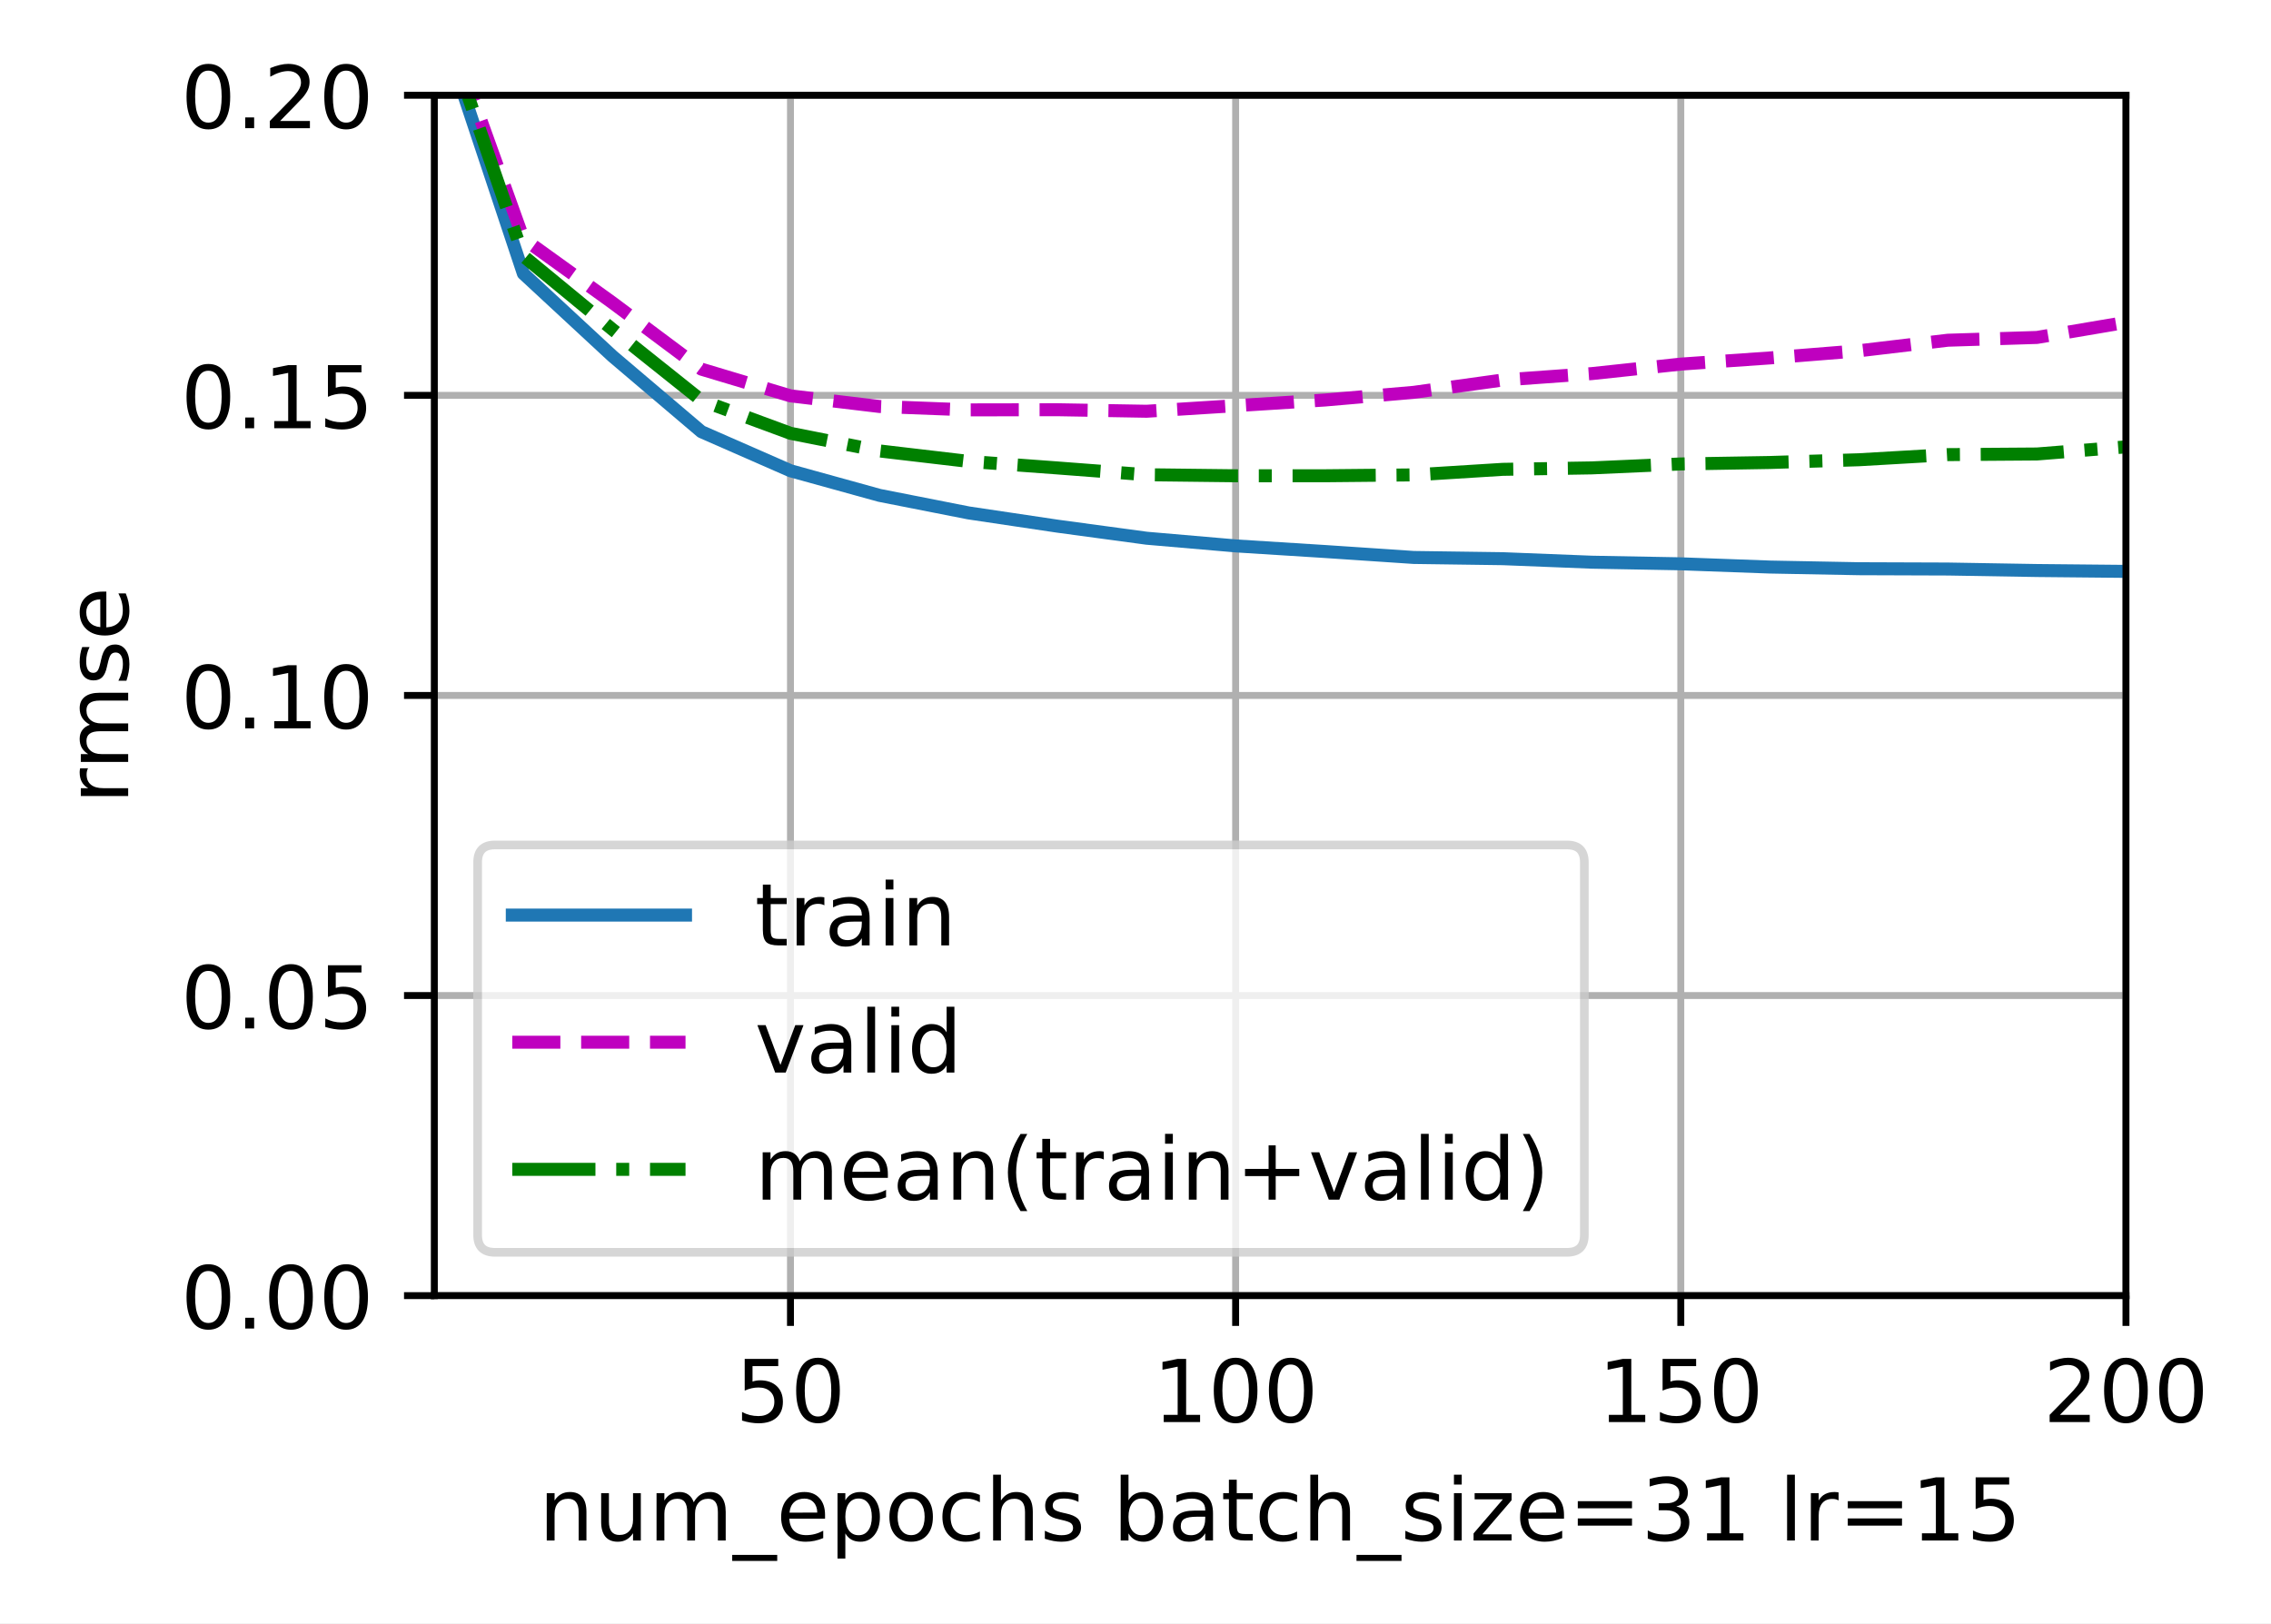
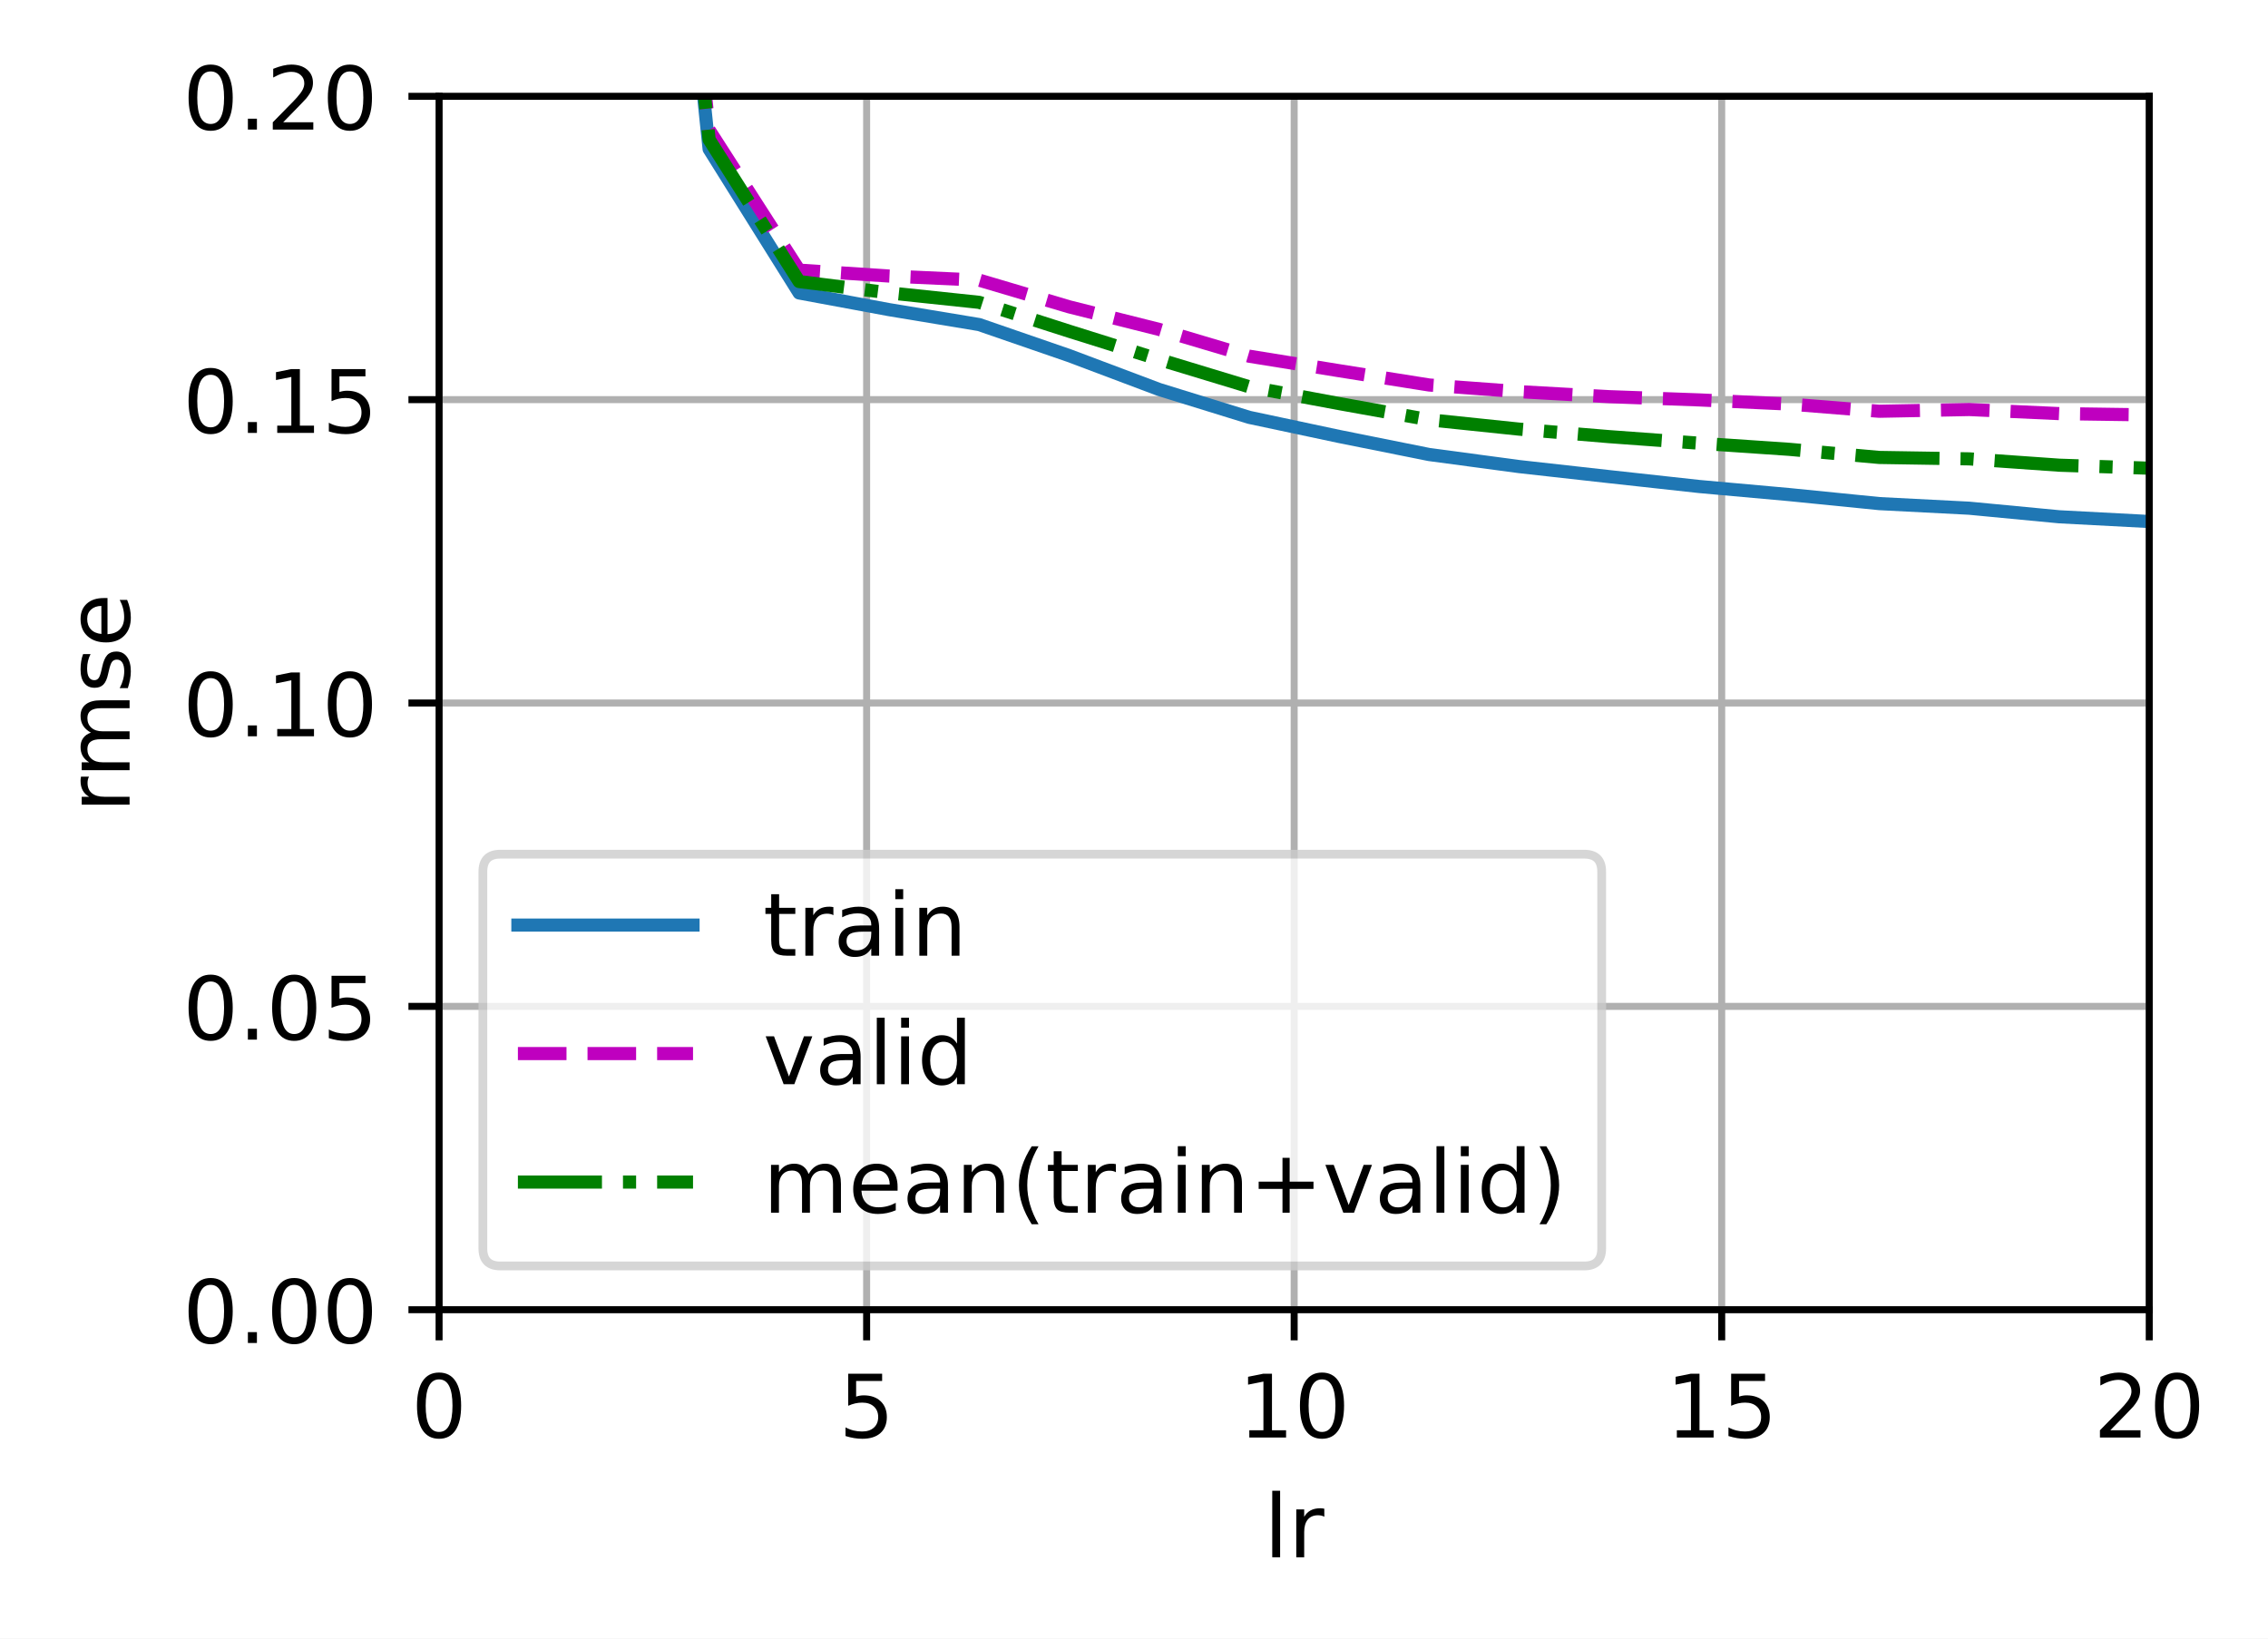
- <svg xmlns="http://www.w3.org/2000/svg" xmlns:xlink="http://www.w3.org/1999/xlink" width="262.188pt" height="187.434pt" viewBox="0 0 262.188 187.434" version="1.1">
+ <svg xmlns="http://www.w3.org/2000/svg" xmlns:xlink="http://www.w3.org/1999/xlink" width="259.006pt" height="187.155pt" viewBox="0 0 259.006 187.155" version="1.1">
  <defs>
    <style type="text/css">*{stroke-linejoin: round; stroke-linecap: butt}</style>
  </defs>
  <g id="figure_1">
    <g id="patch_1">
-       <path d="M 0 187.434  L 262.188 187.434  L 262.188 0  L 0 0  z " style="fill: #ffffff" />
+       <path d="M 0 187.155  L 259.006 187.155  L 259.006 0  L 0 0  z " style="fill: #ffffff" />
    </g>
    <g id="axes_1">
      <g id="patch_2">
        <path d="M 50.144 149.599  L 245.444 149.599  L 245.444 10.999  L 50.144 10.999  z " style="fill: #ffffff" />
      </g>
      <g id="matplotlib.axis_1">
        <g id="xtick_1">
          <g id="line2d_1">
-             <path d="M 91.26 149.599  L 91.26 10.999  " clip-path="url(#p184a9f6143)" style="fill: none; stroke: #b0b0b0; stroke-width: 0.8; stroke-linecap: square" />
+             <path d="M 50.144 149.599  L 50.144 10.999  " clip-path="url(#pd1af3a3e2f)" style="fill: none; stroke: #b0b0b0; stroke-width: 0.8; stroke-linecap: square" />
          </g>
          <g id="line2d_2">
            <defs>
-               <path id="md8a20c46ca" d="M 0 0  L 0 3.5  " style="stroke: #000000; stroke-width: 0.8" />
-             </defs>
-             <g>
-               <use xlink:href="#md8a20c46ca" x="91.26" y="149.599" style="stroke: #000000; stroke-width: 0.8" />
+               <path id="md7cb6b9ca0" d="M 0 0  L 0 3.5  " style="stroke: #000000; stroke-width: 0.8" />
+             </defs>
+             <g>
+               <use xlink:href="#md7cb6b9ca0" x="50.144" y="149.599" style="stroke: #000000; stroke-width: 0.8" />
            </g>
          </g>
          <g id="text_1">
-             <g transform="translate(84.89704 164.1977)scale(0.1 -0.1)">
-               <defs>
-                 <path id="DejaVuSans-35" d="M 691 4666  L 3169 4666  L 3169 4134  L 1269 4134  L 1269 2991  Q 1406 3038 1543 3061  Q 1681 3084 1819 3084  Q 2600 3084 3056 2656  Q 3513 2228 3513 1497  Q 3513 744 3044 326  Q 2575 -91 1722 -91  Q 1428 -91 1123 -41  Q 819 9 494 109  L 494 744  Q 775 591 1075 516  Q 1375 441 1709 441  Q 2250 441 2565 725  Q 2881 1009 2881 1497  Q 2881 1984 2565 2268  Q 2250 2553 1709 2553  Q 1456 2553 1204 2497  Q 953 2441 691 2322  L 691 4666  z " transform="scale(0.015625)" />
+             <g transform="translate(46.9625 164.1977)scale(0.1 -0.1)">
+               <defs>
                <path id="DejaVuSans-30" d="M 2034 4250  Q 1547 4250 1301 3770  Q 1056 3291 1056 2328  Q 1056 1369 1301 889  Q 1547 409 2034 409  Q 2525 409 2770 889  Q 3016 1369 3016 2328  Q 3016 3291 2770 3770  Q 2525 4250 2034 4250  z M 2034 4750  Q 2819 4750 3233 4129  Q 3647 3509 3647 2328  Q 3647 1150 3233 529  Q 2819 -91 2034 -91  Q 1250 -91 836 529  Q 422 1150 422 2328  Q 422 3509 836 4129  Q 1250 4750 2034 4750  z " transform="scale(0.015625)" />
              </defs>
-               <use xlink:href="#DejaVuSans-35" />
-               <use xlink:href="#DejaVuSans-30" x="63.623" />
+               <use xlink:href="#DejaVuSans-30" />
            </g>
          </g>
        </g>
        <g id="xtick_2">
          <g id="line2d_3">
-             <path d="M 142.654 149.599  L 142.654 10.999  " clip-path="url(#p184a9f6143)" style="fill: none; stroke: #b0b0b0; stroke-width: 0.8; stroke-linecap: square" />
+             <path d="M 98.969 149.599  L 98.969 10.999  " clip-path="url(#pd1af3a3e2f)" style="fill: none; stroke: #b0b0b0; stroke-width: 0.8; stroke-linecap: square" />
          </g>
          <g id="line2d_4">
            <g>
-               <use xlink:href="#md8a20c46ca" x="142.654" y="149.599" style="stroke: #000000; stroke-width: 0.8" />
+               <use xlink:href="#md7cb6b9ca0" x="98.969" y="149.599" style="stroke: #000000; stroke-width: 0.8" />
            </g>
          </g>
          <g id="text_2">
-             <g transform="translate(133.1105 164.1977)scale(0.1 -0.1)">
+             <g transform="translate(95.7875 164.1977)scale(0.1 -0.1)">
+               <defs>
+                 <path id="DejaVuSans-35" d="M 691 4666  L 3169 4666  L 3169 4134  L 1269 4134  L 1269 2991  Q 1406 3038 1543 3061  Q 1681 3084 1819 3084  Q 2600 3084 3056 2656  Q 3513 2228 3513 1497  Q 3513 744 3044 326  Q 2575 -91 1722 -91  Q 1428 -91 1123 -41  Q 819 9 494 109  L 494 744  Q 775 591 1075 516  Q 1375 441 1709 441  Q 2250 441 2565 725  Q 2881 1009 2881 1497  Q 2881 1984 2565 2268  Q 2250 2553 1709 2553  Q 1456 2553 1204 2497  Q 953 2441 691 2322  L 691 4666  z " transform="scale(0.015625)" />
+               </defs>
+               <use xlink:href="#DejaVuSans-35" />
+             </g>
+           </g>
+         </g>
+         <g id="xtick_3">
+           <g id="line2d_5">
+             <path d="M 147.794 149.599  L 147.794 10.999  " clip-path="url(#pd1af3a3e2f)" style="fill: none; stroke: #b0b0b0; stroke-width: 0.8; stroke-linecap: square" />
+           </g>
+           <g id="line2d_6">
+             <g>
+               <use xlink:href="#md7cb6b9ca0" x="147.794" y="149.599" style="stroke: #000000; stroke-width: 0.8" />
+             </g>
+           </g>
+           <g id="text_3">
+             <g transform="translate(141.4313 164.1977)scale(0.1 -0.1)">
              <defs>
                <path id="DejaVuSans-31" d="M 794 531  L 1825 531  L 1825 4091  L 703 3866  L 703 4441  L 1819 4666  L 2450 4666  L 2450 531  L 3481 531  L 3481 0  L 794 0  L 794 531  z " transform="scale(0.015625)" />
              </defs>
              <use xlink:href="#DejaVuSans-31" />
              <use xlink:href="#DejaVuSans-30" x="63.623" />
-               <use xlink:href="#DejaVuSans-30" x="127.246" />
-             </g>
-           </g>
-         </g>
-         <g id="xtick_3">
-           <g id="line2d_5">
-             <path d="M 194.049 149.599  L 194.049 10.999  " clip-path="url(#p184a9f6143)" style="fill: none; stroke: #b0b0b0; stroke-width: 0.8; stroke-linecap: square" />
-           </g>
-           <g id="line2d_6">
-             <g>
-               <use xlink:href="#md8a20c46ca" x="194.049" y="149.599" style="stroke: #000000; stroke-width: 0.8" />
-             </g>
-           </g>
-           <g id="text_3">
-             <g transform="translate(184.5053 164.1977)scale(0.1 -0.1)">
+             </g>
+           </g>
+         </g>
+         <g id="xtick_4">
+           <g id="line2d_7">
+             <path d="M 196.619 149.599  L 196.619 10.999  " clip-path="url(#pd1af3a3e2f)" style="fill: none; stroke: #b0b0b0; stroke-width: 0.8; stroke-linecap: square" />
+           </g>
+           <g id="line2d_8">
+             <g>
+               <use xlink:href="#md7cb6b9ca0" x="196.619" y="149.599" style="stroke: #000000; stroke-width: 0.8" />
+             </g>
+           </g>
+           <g id="text_4">
+             <g transform="translate(190.2562 164.1977)scale(0.1 -0.1)">
              <use xlink:href="#DejaVuSans-31" />
              <use xlink:href="#DejaVuSans-35" x="63.623" />
-               <use xlink:href="#DejaVuSans-30" x="127.246" />
-             </g>
-           </g>
-         </g>
-         <g id="xtick_4">
-           <g id="line2d_7">
-             <path d="M 245.444 149.599  L 245.444 10.999  " clip-path="url(#p184a9f6143)" style="fill: none; stroke: #b0b0b0; stroke-width: 0.8; stroke-linecap: square" />
-           </g>
-           <g id="line2d_8">
-             <g>
-               <use xlink:href="#md8a20c46ca" x="245.444" y="149.599" style="stroke: #000000; stroke-width: 0.8" />
-             </g>
-           </g>
-           <g id="text_4">
-             <g transform="translate(235.9 164.1977)scale(0.1 -0.1)">
+             </g>
+           </g>
+         </g>
+         <g id="xtick_5">
+           <g id="line2d_9">
+             <path d="M 245.444 149.599  L 245.444 10.999  " clip-path="url(#pd1af3a3e2f)" style="fill: none; stroke: #b0b0b0; stroke-width: 0.8; stroke-linecap: square" />
+           </g>
+           <g id="line2d_10">
+             <g>
+               <use xlink:href="#md7cb6b9ca0" x="245.444" y="149.599" style="stroke: #000000; stroke-width: 0.8" />
+             </g>
+           </g>
+           <g id="text_5">
+             <g transform="translate(239.0813 164.1977)scale(0.1 -0.1)">
              <defs>
                <path id="DejaVuSans-32" d="M 1228 531  L 3431 531  L 3431 0  L 469 0  L 469 531  Q 828 903 1448 1529  Q 2069 2156 2228 2338  Q 2531 2678 2651 2914  Q 2772 3150 2772 3378  Q 2772 3750 2511 3984  Q 2250 4219 1831 4219  Q 1534 4219 1204 4116  Q 875 4013 500 3803  L 500 4441  Q 881 4594 1212 4672  Q 1544 4750 1819 4750  Q 2544 4750 2975 4387  Q 3406 4025 3406 3419  Q 3406 3131 3298 2873  Q 3191 2616 2906 2266  Q 2828 2175 2409 1742  Q 1991 1309 1228 531  z " transform="scale(0.015625)" />
              </defs>
              <use xlink:href="#DejaVuSans-32" />
              <use xlink:href="#DejaVuSans-30" x="63.623" />
-               <use xlink:href="#DejaVuSans-30" x="127.246" />
-             </g>
-           </g>
-         </g>
-         <g id="text_5">
-           <g transform="translate(62.21484 177.8758)scale(0.1 -0.1)">
-             <defs>
-               <path id="DejaVuSans-6e" d="M 3513 2113  L 3513 0  L 2938 0  L 2938 2094  Q 2938 2591 2744 2837  Q 2550 3084 2163 3084  Q 1697 3084 1428 2787  Q 1159 2491 1159 1978  L 1159 0  L 581 0  L 581 3500  L 1159 3500  L 1159 2956  Q 1366 3272 1645 3428  Q 1925 3584 2291 3584  Q 2894 3584 3203 3211  Q 3513 2838 3513 2113  z " transform="scale(0.015625)" />
-               <path id="DejaVuSans-75" d="M 544 1381  L 544 3500  L 1119 3500  L 1119 1403  Q 1119 906 1312 657  Q 1506 409 1894 409  Q 2359 409 2629 706  Q 2900 1003 2900 1516  L 2900 3500  L 3475 3500  L 3475 0  L 2900 0  L 2900 538  Q 2691 219 2414 64  Q 2138 -91 1772 -91  Q 1169 -91 856 284  Q 544 659 544 1381  z M 1991 3584  L 1991 3584  z " transform="scale(0.015625)" />
-               <path id="DejaVuSans-6d" d="M 3328 2828  Q 3544 3216 3844 3400  Q 4144 3584 4550 3584  Q 5097 3584 5394 3201  Q 5691 2819 5691 2113  L 5691 0  L 5113 0  L 5113 2094  Q 5113 2597 4934 2840  Q 4756 3084 4391 3084  Q 3944 3084 3684 2787  Q 3425 2491 3425 1978  L 3425 0  L 2847 0  L 2847 2094  Q 2847 2600 2669 2842  Q 2491 3084 2119 3084  Q 1678 3084 1418 2786  Q 1159 2488 1159 1978  L 1159 0  L 581 0  L 581 3500  L 1159 3500  L 1159 2956  Q 1356 3278 1631 3431  Q 1906 3584 2284 3584  Q 2666 3584 2933 3390  Q 3200 3197 3328 2828  z " transform="scale(0.015625)" />
-               <path id="DejaVuSans-5f" d="M 3263 -1063  L 3263 -1509  L -63 -1509  L -63 -1063  L 3263 -1063  z " transform="scale(0.015625)" />
-               <path id="DejaVuSans-65" d="M 3597 1894  L 3597 1613  L 953 1613  Q 991 1019 1311 708  Q 1631 397 2203 397  Q 2534 397 2845 478  Q 3156 559 3463 722  L 3463 178  Q 3153 47 2828 -22  Q 2503 -91 2169 -91  Q 1331 -91 842 396  Q 353 884 353 1716  Q 353 2575 817 3079  Q 1281 3584 2069 3584  Q 2775 3584 3186 3129  Q 3597 2675 3597 1894  z M 3022 2063  Q 3016 2534 2758 2815  Q 2500 3097 2075 3097  Q 1594 3097 1305 2825  Q 1016 2553 972 2059  L 3022 2063  z " transform="scale(0.015625)" />
-               <path id="DejaVuSans-70" d="M 1159 525  L 1159 -1331  L 581 -1331  L 581 3500  L 1159 3500  L 1159 2969  Q 1341 3281 1617 3432  Q 1894 3584 2278 3584  Q 2916 3584 3314 3078  Q 3713 2572 3713 1747  Q 3713 922 3314 415  Q 2916 -91 2278 -91  Q 1894 -91 1617 61  Q 1341 213 1159 525  z M 3116 1747  Q 3116 2381 2855 2742  Q 2594 3103 2138 3103  Q 1681 3103 1420 2742  Q 1159 2381 1159 1747  Q 1159 1113 1420 752  Q 1681 391 2138 391  Q 2594 391 2855 752  Q 3116 1113 3116 1747  z " transform="scale(0.015625)" />
-               <path id="DejaVuSans-6f" d="M 1959 3097  Q 1497 3097 1228 2736  Q 959 2375 959 1747  Q 959 1119 1226 758  Q 1494 397 1959 397  Q 2419 397 2687 759  Q 2956 1122 2956 1747  Q 2956 2369 2687 2733  Q 2419 3097 1959 3097  z M 1959 3584  Q 2709 3584 3137 3096  Q 3566 2609 3566 1747  Q 3566 888 3137 398  Q 2709 -91 1959 -91  Q 1206 -91 779 398  Q 353 888 353 1747  Q 353 2609 779 3096  Q 1206 3584 1959 3584  z " transform="scale(0.015625)" />
-               <path id="DejaVuSans-63" d="M 3122 3366  L 3122 2828  Q 2878 2963 2633 3030  Q 2388 3097 2138 3097  Q 1578 3097 1268 2742  Q 959 2388 959 1747  Q 959 1106 1268 751  Q 1578 397 2138 397  Q 2388 397 2633 464  Q 2878 531 3122 666  L 3122 134  Q 2881 22 2623 -34  Q 2366 -91 2075 -91  Q 1284 -91 818 406  Q 353 903 353 1747  Q 353 2603 823 3093  Q 1294 3584 2113 3584  Q 2378 3584 2631 3529  Q 2884 3475 3122 3366  z " transform="scale(0.015625)" />
-               <path id="DejaVuSans-68" d="M 3513 2113  L 3513 0  L 2938 0  L 2938 2094  Q 2938 2591 2744 2837  Q 2550 3084 2163 3084  Q 1697 3084 1428 2787  Q 1159 2491 1159 1978  L 1159 0  L 581 0  L 581 4863  L 1159 4863  L 1159 2956  Q 1366 3272 1645 3428  Q 1925 3584 2291 3584  Q 2894 3584 3203 3211  Q 3513 2838 3513 2113  z " transform="scale(0.015625)" />
-               <path id="DejaVuSans-73" d="M 2834 3397  L 2834 2853  Q 2591 2978 2328 3040  Q 2066 3103 1784 3103  Q 1356 3103 1142 2972  Q 928 2841 928 2578  Q 928 2378 1081 2264  Q 1234 2150 1697 2047  L 1894 2003  Q 2506 1872 2764 1633  Q 3022 1394 3022 966  Q 3022 478 2636 193  Q 2250 -91 1575 -91  Q 1294 -91 989 -36  Q 684 19 347 128  L 347 722  Q 666 556 975 473  Q 1284 391 1588 391  Q 1994 391 2212 530  Q 2431 669 2431 922  Q 2431 1156 2273 1281  Q 2116 1406 1581 1522  L 1381 1569  Q 847 1681 609 1914  Q 372 2147 372 2553  Q 372 3047 722 3315  Q 1072 3584 1716 3584  Q 2034 3584 2315 3537  Q 2597 3491 2834 3397  z " transform="scale(0.015625)" />
-               <path id="DejaVuSans-20" transform="scale(0.015625)" />
-               <path id="DejaVuSans-62" d="M 3116 1747  Q 3116 2381 2855 2742  Q 2594 3103 2138 3103  Q 1681 3103 1420 2742  Q 1159 2381 1159 1747  Q 1159 1113 1420 752  Q 1681 391 2138 391  Q 2594 391 2855 752  Q 3116 1113 3116 1747  z M 1159 2969  Q 1341 3281 1617 3432  Q 1894 3584 2278 3584  Q 2916 3584 3314 3078  Q 3713 2572 3713 1747  Q 3713 922 3314 415  Q 2916 -91 2278 -91  Q 1894 -91 1617 61  Q 1341 213 1159 525  L 1159 0  L 581 0  L 581 4863  L 1159 4863  L 1159 2969  z " transform="scale(0.015625)" />
-               <path id="DejaVuSans-61" d="M 2194 1759  Q 1497 1759 1228 1600  Q 959 1441 959 1056  Q 959 750 1161 570  Q 1363 391 1709 391  Q 2188 391 2477 730  Q 2766 1069 2766 1631  L 2766 1759  L 2194 1759  z M 3341 1997  L 3341 0  L 2766 0  L 2766 531  Q 2569 213 2275 61  Q 1981 -91 1556 -91  Q 1019 -91 701 211  Q 384 513 384 1019  Q 384 1609 779 1909  Q 1175 2209 1959 2209  L 2766 2209  L 2766 2266  Q 2766 2663 2505 2880  Q 2244 3097 1772 3097  Q 1472 3097 1187 3025  Q 903 2953 641 2809  L 641 3341  Q 956 3463 1253 3523  Q 1550 3584 1831 3584  Q 2591 3584 2966 3190  Q 3341 2797 3341 1997  z " transform="scale(0.015625)" />
-               <path id="DejaVuSans-74" d="M 1172 4494  L 1172 3500  L 2356 3500  L 2356 3053  L 1172 3053  L 1172 1153  Q 1172 725 1289 603  Q 1406 481 1766 481  L 2356 481  L 2356 0  L 1766 0  Q 1100 0 847 248  Q 594 497 594 1153  L 594 3053  L 172 3053  L 172 3500  L 594 3500  L 594 4494  L 1172 4494  z " transform="scale(0.015625)" />
-               <path id="DejaVuSans-69" d="M 603 3500  L 1178 3500  L 1178 0  L 603 0  L 603 3500  z M 603 4863  L 1178 4863  L 1178 4134  L 603 4134  L 603 4863  z " transform="scale(0.015625)" />
-               <path id="DejaVuSans-7a" d="M 353 3500  L 3084 3500  L 3084 2975  L 922 459  L 3084 459  L 3084 0  L 275 0  L 275 525  L 2438 3041  L 353 3041  L 353 3500  z " transform="scale(0.015625)" />
-               <path id="DejaVuSans-3d" d="M 678 2906  L 4684 2906  L 4684 2381  L 678 2381  L 678 2906  z M 678 1631  L 4684 1631  L 4684 1100  L 678 1100  L 678 1631  z " transform="scale(0.015625)" />
-               <path id="DejaVuSans-33" d="M 2597 2516  Q 3050 2419 3304 2112  Q 3559 1806 3559 1356  Q 3559 666 3084 287  Q 2609 -91 1734 -91  Q 1441 -91 1130 -33  Q 819 25 488 141  L 488 750  Q 750 597 1062 519  Q 1375 441 1716 441  Q 2309 441 2620 675  Q 2931 909 2931 1356  Q 2931 1769 2642 2001  Q 2353 2234 1838 2234  L 1294 2234  L 1294 2753  L 1863 2753  Q 2328 2753 2575 2939  Q 2822 3125 2822 3475  Q 2822 3834 2567 4026  Q 2313 4219 1838 4219  Q 1578 4219 1281 4162  Q 984 4106 628 3988  L 628 4550  Q 988 4650 1302 4700  Q 1616 4750 1894 4750  Q 2613 4750 3031 4423  Q 3450 4097 3450 3541  Q 3450 3153 3228 2886  Q 3006 2619 2597 2516  z " transform="scale(0.015625)" />
+             </g>
+           </g>
+         </g>
+         <g id="text_6">
+           <g transform="translate(144.3492 177.8758)scale(0.1 -0.1)">
+             <defs>
              <path id="DejaVuSans-6c" d="M 603 4863  L 1178 4863  L 1178 0  L 603 0  L 603 4863  z " transform="scale(0.015625)" />
              <path id="DejaVuSans-72" d="M 2631 2963  Q 2534 3019 2420 3045  Q 2306 3072 2169 3072  Q 1681 3072 1420 2755  Q 1159 2438 1159 1844  L 1159 0  L 581 0  L 581 3500  L 1159 3500  L 1159 2956  Q 1341 3275 1631 3429  Q 1922 3584 2338 3584  Q 2397 3584 2469 3576  Q 2541 3569 2628 3553  L 2631 2963  z " transform="scale(0.015625)" />
            </defs>
-             <use xlink:href="#DejaVuSans-6e" />
-             <use xlink:href="#DejaVuSans-75" x="63.379" />
-             <use xlink:href="#DejaVuSans-6d" x="126.758" />
-             <use xlink:href="#DejaVuSans-5f" x="224.17" />
-             <use xlink:href="#DejaVuSans-65" x="274.17" />
-             <use xlink:href="#DejaVuSans-70" x="335.693" />
-             <use xlink:href="#DejaVuSans-6f" x="399.17" />
-             <use xlink:href="#DejaVuSans-63" x="460.352" />
-             <use xlink:href="#DejaVuSans-68" x="515.332" />
-             <use xlink:href="#DejaVuSans-73" x="578.711" />
-             <use xlink:href="#DejaVuSans-20" x="630.811" />
-             <use xlink:href="#DejaVuSans-62" x="662.598" />
-             <use xlink:href="#DejaVuSans-61" x="726.074" />
-             <use xlink:href="#DejaVuSans-74" x="787.354" />
-             <use xlink:href="#DejaVuSans-63" x="826.562" />
-             <use xlink:href="#DejaVuSans-68" x="881.543" />
-             <use xlink:href="#DejaVuSans-5f" x="944.922" />
-             <use xlink:href="#DejaVuSans-73" x="994.922" />
-             <use xlink:href="#DejaVuSans-69" x="1047.021" />
-             <use xlink:href="#DejaVuSans-7a" x="1074.805" />
-             <use xlink:href="#DejaVuSans-65" x="1127.295" />
-             <use xlink:href="#DejaVuSans-3d" x="1188.818" />
-             <use xlink:href="#DejaVuSans-33" x="1272.607" />
-             <use xlink:href="#DejaVuSans-31" x="1336.23" />
-             <use xlink:href="#DejaVuSans-20" x="1399.854" />
-             <use xlink:href="#DejaVuSans-6c" x="1431.641" />
-             <use xlink:href="#DejaVuSans-72" x="1459.424" />
-             <use xlink:href="#DejaVuSans-3d" x="1500.537" />
-             <use xlink:href="#DejaVuSans-31" x="1584.326" />
-             <use xlink:href="#DejaVuSans-35" x="1647.949" />
+             <use xlink:href="#DejaVuSans-6c" />
+             <use xlink:href="#DejaVuSans-72" x="27.783" />
          </g>
        </g>
      </g>
      <g id="matplotlib.axis_2">
        <g id="ytick_1">
-           <g id="line2d_9">
-             <path d="M 50.144 149.599  L 245.444 149.599  " clip-path="url(#p184a9f6143)" style="fill: none; stroke: #b0b0b0; stroke-width: 0.8; stroke-linecap: square" />
-           </g>
-           <g id="line2d_10">
-             <defs>
-               <path id="m727e9b2cc3" d="M 0 0  L -3.5 0  " style="stroke: #000000; stroke-width: 0.8" />
-             </defs>
-             <g>
-               <use xlink:href="#m727e9b2cc3" x="50.144" y="149.599" style="stroke: #000000; stroke-width: 0.8" />
-             </g>
-           </g>
-           <g id="text_6">
+           <g id="line2d_11">
+             <path d="M 50.144 149.599  L 245.444 149.599  " clip-path="url(#pd1af3a3e2f)" style="fill: none; stroke: #b0b0b0; stroke-width: 0.8; stroke-linecap: square" />
+           </g>
+           <g id="line2d_12">
+             <defs>
+               <path id="m908d2f1632" d="M 0 0  L -3.5 0  " style="stroke: #000000; stroke-width: 0.8" />
+             </defs>
+             <g>
+               <use xlink:href="#m908d2f1632" x="50.144" y="149.599" style="stroke: #000000; stroke-width: 0.8" />
+             </g>
+           </g>
+           <g id="text_7">
            <g transform="translate(20.87813 153.3984)scale(0.1 -0.1)">
              <defs>
                <path id="DejaVuSans-2e" d="M 684 794  L 1344 794  L 1344 0  L 684 0  L 684 794  z " transform="scale(0.015625)" />
              </defs>
              <use xlink:href="#DejaVuSans-30" />
              <use xlink:href="#DejaVuSans-2e" x="63.623" />
              <use xlink:href="#DejaVuSans-30" x="95.41" />
              <use xlink:href="#DejaVuSans-30" x="159.033" />
            </g>
          </g>
        </g>
        <g id="ytick_2">
-           <g id="line2d_11">
-             <path d="M 50.144 114.949  L 245.444 114.949  " clip-path="url(#p184a9f6143)" style="fill: none; stroke: #b0b0b0; stroke-width: 0.8; stroke-linecap: square" />
-           </g>
-           <g id="line2d_12">
-             <g>
-               <use xlink:href="#m727e9b2cc3" x="50.144" y="114.949" style="stroke: #000000; stroke-width: 0.8" />
-             </g>
-           </g>
-           <g id="text_7">
+           <g id="line2d_13">
+             <path d="M 50.144 114.949  L 245.444 114.949  " clip-path="url(#pd1af3a3e2f)" style="fill: none; stroke: #b0b0b0; stroke-width: 0.8; stroke-linecap: square" />
+           </g>
+           <g id="line2d_14">
+             <g>
+               <use xlink:href="#m908d2f1632" x="50.144" y="114.949" style="stroke: #000000; stroke-width: 0.8" />
+             </g>
+           </g>
+           <g id="text_8">
            <g transform="translate(20.87813 118.7484)scale(0.1 -0.1)">
              <use xlink:href="#DejaVuSans-30" />
              <use xlink:href="#DejaVuSans-2e" x="63.623" />
              <use xlink:href="#DejaVuSans-30" x="95.41" />
              <use xlink:href="#DejaVuSans-35" x="159.033" />
            </g>
          </g>
        </g>
        <g id="ytick_3">
-           <g id="line2d_13">
-             <path d="M 50.144 80.299  L 245.444 80.299  " clip-path="url(#p184a9f6143)" style="fill: none; stroke: #b0b0b0; stroke-width: 0.8; stroke-linecap: square" />
-           </g>
-           <g id="line2d_14">
-             <g>
-               <use xlink:href="#m727e9b2cc3" x="50.144" y="80.299" style="stroke: #000000; stroke-width: 0.8" />
-             </g>
-           </g>
-           <g id="text_8">
+           <g id="line2d_15">
+             <path d="M 50.144 80.299  L 245.444 80.299  " clip-path="url(#pd1af3a3e2f)" style="fill: none; stroke: #b0b0b0; stroke-width: 0.8; stroke-linecap: square" />
+           </g>
+           <g id="line2d_16">
+             <g>
+               <use xlink:href="#m908d2f1632" x="50.144" y="80.299" style="stroke: #000000; stroke-width: 0.8" />
+             </g>
+           </g>
+           <g id="text_9">
            <g transform="translate(20.87813 84.09844)scale(0.1 -0.1)">
              <use xlink:href="#DejaVuSans-30" />
              <use xlink:href="#DejaVuSans-2e" x="63.623" />
              <use xlink:href="#DejaVuSans-31" x="95.41" />
              <use xlink:href="#DejaVuSans-30" x="159.033" />
            </g>
          </g>
        </g>
        <g id="ytick_4">
-           <g id="line2d_15">
-             <path d="M 50.144 45.649  L 245.444 45.649  " clip-path="url(#p184a9f6143)" style="fill: none; stroke: #b0b0b0; stroke-width: 0.8; stroke-linecap: square" />
-           </g>
-           <g id="line2d_16">
-             <g>
-               <use xlink:href="#m727e9b2cc3" x="50.144" y="45.649" style="stroke: #000000; stroke-width: 0.8" />
-             </g>
-           </g>
-           <g id="text_9">
+           <g id="line2d_17">
+             <path d="M 50.144 45.649  L 245.444 45.649  " clip-path="url(#pd1af3a3e2f)" style="fill: none; stroke: #b0b0b0; stroke-width: 0.8; stroke-linecap: square" />
+           </g>
+           <g id="line2d_18">
+             <g>
+               <use xlink:href="#m908d2f1632" x="50.144" y="45.649" style="stroke: #000000; stroke-width: 0.8" />
+             </g>
+           </g>
+           <g id="text_10">
            <g transform="translate(20.87813 49.44844)scale(0.1 -0.1)">
              <use xlink:href="#DejaVuSans-30" />
              <use xlink:href="#DejaVuSans-2e" x="63.623" />
              <use xlink:href="#DejaVuSans-31" x="95.41" />
              <use xlink:href="#DejaVuSans-35" x="159.033" />
            </g>
          </g>
        </g>
        <g id="ytick_5">
-           <g id="line2d_17">
-             <path d="M 50.144 10.999  L 245.444 10.999  " clip-path="url(#p184a9f6143)" style="fill: none; stroke: #b0b0b0; stroke-width: 0.8; stroke-linecap: square" />
-           </g>
-           <g id="line2d_18">
-             <g>
-               <use xlink:href="#m727e9b2cc3" x="50.144" y="10.999" style="stroke: #000000; stroke-width: 0.8" />
-             </g>
-           </g>
-           <g id="text_10">
+           <g id="line2d_19">
+             <path d="M 50.144 10.999  L 245.444 10.999  " clip-path="url(#pd1af3a3e2f)" style="fill: none; stroke: #b0b0b0; stroke-width: 0.8; stroke-linecap: square" />
+           </g>
+           <g id="line2d_20">
+             <g>
+               <use xlink:href="#m908d2f1632" x="50.144" y="10.999" style="stroke: #000000; stroke-width: 0.8" />
+             </g>
+           </g>
+           <g id="text_11">
            <g transform="translate(20.87813 14.79844)scale(0.1 -0.1)">
              <use xlink:href="#DejaVuSans-30" />
              <use xlink:href="#DejaVuSans-2e" x="63.623" />
              <use xlink:href="#DejaVuSans-32" x="95.41" />
              <use xlink:href="#DejaVuSans-30" x="159.033" />
            </g>
          </g>
        </g>
-         <g id="text_11">
+         <g id="text_12">
          <g transform="translate(14.79844 92.81875)rotate(-90)scale(0.1 -0.1)">
+             <defs>
+               <path id="DejaVuSans-6d" d="M 3328 2828  Q 3544 3216 3844 3400  Q 4144 3584 4550 3584  Q 5097 3584 5394 3201  Q 5691 2819 5691 2113  L 5691 0  L 5113 0  L 5113 2094  Q 5113 2597 4934 2840  Q 4756 3084 4391 3084  Q 3944 3084 3684 2787  Q 3425 2491 3425 1978  L 3425 0  L 2847 0  L 2847 2094  Q 2847 2600 2669 2842  Q 2491 3084 2119 3084  Q 1678 3084 1418 2786  Q 1159 2488 1159 1978  L 1159 0  L 581 0  L 581 3500  L 1159 3500  L 1159 2956  Q 1356 3278 1631 3431  Q 1906 3584 2284 3584  Q 2666 3584 2933 3390  Q 3200 3197 3328 2828  z " transform="scale(0.015625)" />
+               <path id="DejaVuSans-73" d="M 2834 3397  L 2834 2853  Q 2591 2978 2328 3040  Q 2066 3103 1784 3103  Q 1356 3103 1142 2972  Q 928 2841 928 2578  Q 928 2378 1081 2264  Q 1234 2150 1697 2047  L 1894 2003  Q 2506 1872 2764 1633  Q 3022 1394 3022 966  Q 3022 478 2636 193  Q 2250 -91 1575 -91  Q 1294 -91 989 -36  Q 684 19 347 128  L 347 722  Q 666 556 975 473  Q 1284 391 1588 391  Q 1994 391 2212 530  Q 2431 669 2431 922  Q 2431 1156 2273 1281  Q 2116 1406 1581 1522  L 1381 1569  Q 847 1681 609 1914  Q 372 2147 372 2553  Q 372 3047 722 3315  Q 1072 3584 1716 3584  Q 2034 3584 2315 3537  Q 2597 3491 2834 3397  z " transform="scale(0.015625)" />
+               <path id="DejaVuSans-65" d="M 3597 1894  L 3597 1613  L 953 1613  Q 991 1019 1311 708  Q 1631 397 2203 397  Q 2534 397 2845 478  Q 3156 559 3463 722  L 3463 178  Q 3153 47 2828 -22  Q 2503 -91 2169 -91  Q 1331 -91 842 396  Q 353 884 353 1716  Q 353 2575 817 3079  Q 1281 3584 2069 3584  Q 2775 3584 3186 3129  Q 3597 2675 3597 1894  z M 3022 2063  Q 3016 2534 2758 2815  Q 2500 3097 2075 3097  Q 1594 3097 1305 2825  Q 1016 2553 972 2059  L 3022 2063  z " transform="scale(0.015625)" />
+             </defs>
            <use xlink:href="#DejaVuSans-72" />
            <use xlink:href="#DejaVuSans-6d" x="39.363" />
            <use xlink:href="#DejaVuSans-73" x="136.775" />
            <use xlink:href="#DejaVuSans-65" x="188.875" />
          </g>
        </g>
      </g>
-       <g id="line2d_19">
-         <path d="M 50.144 0.721  L 60.423 31.587  L 70.702 41.116  L 80.981 49.849  L 91.26 54.356  L 101.538 57.198  L 111.817 59.223  L 122.096 60.756  L 132.375 62.146  L 142.654 63.032  L 152.933 63.678  L 163.212 64.367  L 173.491 64.509  L 183.77 64.914  L 194.049 65.101  L 204.328 65.474  L 214.607 65.667  L 224.886 65.703  L 235.165 65.875  L 245.444 65.975  " clip-path="url(#p184a9f6143)" style="fill: none; stroke: #1f77b4; stroke-width: 1.5; stroke-linecap: square" />
-       </g>
-       <g id="line2d_20">
-         <path d="M 50.175 -1  L 60.423 27.552  L 70.702 34.949  L 80.981 42.626  L 91.26 45.707  L 101.538 46.935  L 111.817 47.327  L 122.096 47.309  L 132.375 47.486  L 142.654 46.84  L 152.933 46.19  L 163.212 45.302  L 173.491 43.878  L 183.77 43.138  L 194.049 42.042  L 204.328 41.33  L 214.607 40.505  L 224.886 39.284  L 235.165 38.964  L 245.444 37.219  " clip-path="url(#p184a9f6143)" style="fill: none; stroke-dasharray: 5.55,2.4; stroke-dashoffset: 0; stroke: #bf00bf; stroke-width: 1.5" />
-       </g>
      <g id="line2d_21">
-         <path d="M 50.144 -0.183  L 60.423 29.569  L 70.702 38.033  L 80.981 46.237  L 91.26 50.031  L 101.538 52.067  L 111.817 53.275  L 122.096 54.033  L 132.375 54.816  L 142.654 54.936  L 152.933 54.934  L 163.212 54.834  L 173.491 54.193  L 183.77 54.026  L 194.049 53.571  L 204.328 53.402  L 214.607 53.086  L 224.886 52.493  L 235.165 52.42  L 245.444 51.597  " clip-path="url(#p184a9f6143)" style="fill: none; stroke-dasharray: 9.6,2.4,1.5,2.4; stroke-dashoffset: 0; stroke: #008000; stroke-width: 1.5" />
+         <path d="M 79.11 -1  L 80.981 17.023  L 91.26 33.461  L 101.538 35.367  L 111.817 37.072  L 122.096 40.618  L 132.375 44.488  L 142.654 47.669  L 152.933 49.854  L 163.212 51.917  L 173.491 53.294  L 183.77 54.441  L 194.049 55.569  L 204.328 56.493  L 214.607 57.522  L 224.886 58.048  L 235.165 59.027  L 245.444 59.568  " clip-path="url(#pd1af3a3e2f)" style="fill: none; stroke: #1f77b4; stroke-width: 1.5; stroke-linecap: square" />
+       </g>
+       <g id="line2d_22">
+         <path d="M 79.337 -1  L 80.981 14.85  L 91.26 30.856  L 101.538 31.53  L 111.817 31.996  L 122.096 35.046  L 132.375 37.627  L 142.654 40.685  L 152.933 42.344  L 163.212 43.975  L 173.491 44.737  L 183.77 45.308  L 194.049 45.679  L 204.328 46.152  L 214.607 46.975  L 224.886 46.777  L 235.165 47.243  L 245.444 47.39  " clip-path="url(#pd1af3a3e2f)" style="fill: none; stroke-dasharray: 5.55,2.4; stroke-dashoffset: 0; stroke: #bf00bf; stroke-width: 1.5" />
+       </g>
+       <g id="line2d_23">
+         <path d="M 79.223 -1  L 80.981 15.937  L 91.26 32.159  L 101.538 33.449  L 111.817 34.534  L 122.096 37.832  L 132.375 41.058  L 142.654 44.177  L 152.933 46.099  L 163.212 47.946  L 173.491 49.016  L 183.77 49.874  L 194.049 50.624  L 204.328 51.322  L 214.607 52.249  L 224.886 52.412  L 235.165 53.135  L 245.444 53.479  " clip-path="url(#pd1af3a3e2f)" style="fill: none; stroke-dasharray: 9.6,2.4,1.5,2.4; stroke-dashoffset: 0; stroke: #008000; stroke-width: 1.5" />
      </g>
      <g id="patch_3">
        <path d="M 50.144 149.599  L 50.144 10.999  " style="fill: none; stroke: #000000; stroke-width: 0.8; stroke-linejoin: miter; stroke-linecap: square" />
      </g>
      <g id="patch_4">
        <path d="M 245.444 149.599  L 245.444 10.999  " style="fill: none; stroke: #000000; stroke-width: 0.8; stroke-linejoin: miter; stroke-linecap: square" />
      </g>
      <g id="patch_5">
        <path d="M 50.144 149.599  L 245.444 149.599  " style="fill: none; stroke: #000000; stroke-width: 0.8; stroke-linejoin: miter; stroke-linecap: square" />
      </g>
      <g id="patch_6">
        <path d="M 50.144 10.999  L 245.444 10.999  " style="fill: none; stroke: #000000; stroke-width: 0.8; stroke-linejoin: miter; stroke-linecap: square" />
      </g>
      <g id="legend_1">
        <g id="patch_7">
          <path d="M 57.144 144.599  L 180.912 144.599  Q 182.912 144.599 182.912 142.599  L 182.912 99.565  Q 182.912 97.565 180.912 97.565  L 57.144 97.565  Q 55.144 97.565 55.144 99.565  L 55.144 142.599  Q 55.144 144.599 57.144 144.599  z " style="fill: #ffffff; opacity: 0.8; stroke: #cccccc; stroke-linejoin: miter" />
        </g>
-         <g id="line2d_22">
+         <g id="line2d_24">
          <path d="M 59.144 105.663  L 69.144 105.663  L 79.144 105.663  " style="fill: none; stroke: #1f77b4; stroke-width: 1.5; stroke-linecap: square" />
        </g>
-         <g id="text_12">
+         <g id="text_13">
          <g transform="translate(87.14375 109.1633)scale(0.1 -0.1)">
+             <defs>
+               <path id="DejaVuSans-74" d="M 1172 4494  L 1172 3500  L 2356 3500  L 2356 3053  L 1172 3053  L 1172 1153  Q 1172 725 1289 603  Q 1406 481 1766 481  L 2356 481  L 2356 0  L 1766 0  Q 1100 0 847 248  Q 594 497 594 1153  L 594 3053  L 172 3053  L 172 3500  L 594 3500  L 594 4494  L 1172 4494  z " transform="scale(0.015625)" />
+               <path id="DejaVuSans-61" d="M 2194 1759  Q 1497 1759 1228 1600  Q 959 1441 959 1056  Q 959 750 1161 570  Q 1363 391 1709 391  Q 2188 391 2477 730  Q 2766 1069 2766 1631  L 2766 1759  L 2194 1759  z M 3341 1997  L 3341 0  L 2766 0  L 2766 531  Q 2569 213 2275 61  Q 1981 -91 1556 -91  Q 1019 -91 701 211  Q 384 513 384 1019  Q 384 1609 779 1909  Q 1175 2209 1959 2209  L 2766 2209  L 2766 2266  Q 2766 2663 2505 2880  Q 2244 3097 1772 3097  Q 1472 3097 1187 3025  Q 903 2953 641 2809  L 641 3341  Q 956 3463 1253 3523  Q 1550 3584 1831 3584  Q 2591 3584 2966 3190  Q 3341 2797 3341 1997  z " transform="scale(0.015625)" />
+               <path id="DejaVuSans-69" d="M 603 3500  L 1178 3500  L 1178 0  L 603 0  L 603 3500  z M 603 4863  L 1178 4863  L 1178 4134  L 603 4134  L 603 4863  z " transform="scale(0.015625)" />
+               <path id="DejaVuSans-6e" d="M 3513 2113  L 3513 0  L 2938 0  L 2938 2094  Q 2938 2591 2744 2837  Q 2550 3084 2163 3084  Q 1697 3084 1428 2787  Q 1159 2491 1159 1978  L 1159 0  L 581 0  L 581 3500  L 1159 3500  L 1159 2956  Q 1366 3272 1645 3428  Q 1925 3584 2291 3584  Q 2894 3584 3203 3211  Q 3513 2838 3513 2113  z " transform="scale(0.015625)" />
+               <path id="DejaVuSans-20" transform="scale(0.015625)" />
+             </defs>
            <use xlink:href="#DejaVuSans-74" />
            <use xlink:href="#DejaVuSans-72" x="39.209" />
            <use xlink:href="#DejaVuSans-61" x="80.322" />
            <use xlink:href="#DejaVuSans-69" x="141.602" />
            <use xlink:href="#DejaVuSans-6e" x="169.385" />
            <use xlink:href="#DejaVuSans-20" x="232.764" />
          </g>
        </g>
-         <g id="line2d_23">
+         <g id="line2d_25">
          <path d="M 59.144 120.341  L 69.144 120.341  L 79.144 120.341  " style="fill: none; stroke-dasharray: 5.55,2.4; stroke-dashoffset: 0; stroke: #bf00bf; stroke-width: 1.5" />
        </g>
-         <g id="text_13">
+         <g id="text_14">
          <g transform="translate(87.14375 123.8414)scale(0.1 -0.1)">
            <defs>
              <path id="DejaVuSans-76" d="M 191 3500  L 800 3500  L 1894 563  L 2988 3500  L 3597 3500  L 2284 0  L 1503 0  L 191 3500  z " transform="scale(0.015625)" />
              <path id="DejaVuSans-64" d="M 2906 2969  L 2906 4863  L 3481 4863  L 3481 0  L 2906 0  L 2906 525  Q 2725 213 2448 61  Q 2172 -91 1784 -91  Q 1150 -91 751 415  Q 353 922 353 1747  Q 353 2572 751 3078  Q 1150 3584 1784 3584  Q 2172 3584 2448 3432  Q 2725 3281 2906 2969  z M 947 1747  Q 947 1113 1208 752  Q 1469 391 1925 391  Q 2381 391 2643 752  Q 2906 1113 2906 1747  Q 2906 2381 2643 2742  Q 2381 3103 1925 3103  Q 1469 3103 1208 2742  Q 947 2381 947 1747  z " transform="scale(0.015625)" />
            </defs>
            <use xlink:href="#DejaVuSans-76" />
            <use xlink:href="#DejaVuSans-61" x="59.18" />
            <use xlink:href="#DejaVuSans-6c" x="120.459" />
            <use xlink:href="#DejaVuSans-69" x="148.242" />
            <use xlink:href="#DejaVuSans-64" x="176.025" />
            <use xlink:href="#DejaVuSans-20" x="239.502" />
          </g>
        </g>
-         <g id="line2d_24">
+         <g id="line2d_26">
          <path d="M 59.144 135.02  L 69.144 135.02  L 79.144 135.02  " style="fill: none; stroke-dasharray: 9.6,2.4,1.5,2.4; stroke-dashoffset: 0; stroke: #008000; stroke-width: 1.5" />
        </g>
-         <g id="text_14">
+         <g id="text_15">
          <g transform="translate(87.14375 138.5195)scale(0.1 -0.1)">
            <defs>
              <path id="DejaVuSans-28" d="M 1984 4856  Q 1566 4138 1362 3434  Q 1159 2731 1159 2009  Q 1159 1288 1364 580  Q 1569 -128 1984 -844  L 1484 -844  Q 1016 -109 783 600  Q 550 1309 550 2009  Q 550 2706 781 3412  Q 1013 4119 1484 4856  L 1984 4856  z " transform="scale(0.015625)" />
              <path id="DejaVuSans-2b" d="M 2944 4013  L 2944 2272  L 4684 2272  L 4684 1741  L 2944 1741  L 2944 0  L 2419 0  L 2419 1741  L 678 1741  L 678 2272  L 2419 2272  L 2419 4013  L 2944 4013  z " transform="scale(0.015625)" />
              <path id="DejaVuSans-29" d="M 513 4856  L 1013 4856  Q 1481 4119 1714 3412  Q 1947 2706 1947 2009  Q 1947 1309 1714 600  Q 1481 -109 1013 -844  L 513 -844  Q 928 -128 1133 580  Q 1338 1288 1338 2009  Q 1338 2731 1133 3434  Q 928 4138 513 4856  z " transform="scale(0.015625)" />
            </defs>
            <use xlink:href="#DejaVuSans-6d" />
            <use xlink:href="#DejaVuSans-65" x="97.412" />
            <use xlink:href="#DejaVuSans-61" x="158.936" />
            <use xlink:href="#DejaVuSans-6e" x="220.215" />
            <use xlink:href="#DejaVuSans-28" x="283.594" />
            <use xlink:href="#DejaVuSans-74" x="322.607" />
            <use xlink:href="#DejaVuSans-72" x="361.816" />
            <use xlink:href="#DejaVuSans-61" x="402.93" />
            <use xlink:href="#DejaVuSans-69" x="464.209" />
            <use xlink:href="#DejaVuSans-6e" x="491.992" />
            <use xlink:href="#DejaVuSans-2b" x="555.371" />
            <use xlink:href="#DejaVuSans-76" x="639.16" />
            <use xlink:href="#DejaVuSans-61" x="698.34" />
            <use xlink:href="#DejaVuSans-6c" x="759.619" />
            <use xlink:href="#DejaVuSans-69" x="787.402" />
            <use xlink:href="#DejaVuSans-64" x="815.186" />
            <use xlink:href="#DejaVuSans-29" x="878.662" />
          </g>
        </g>
      </g>
    </g>
  </g>
  <defs>
-     <clipPath id="p184a9f6143">
+     <clipPath id="pd1af3a3e2f">
      <rect x="50.144" y="10.999" width="195.3" height="138.6" />
    </clipPath>
  </defs>
</svg>
